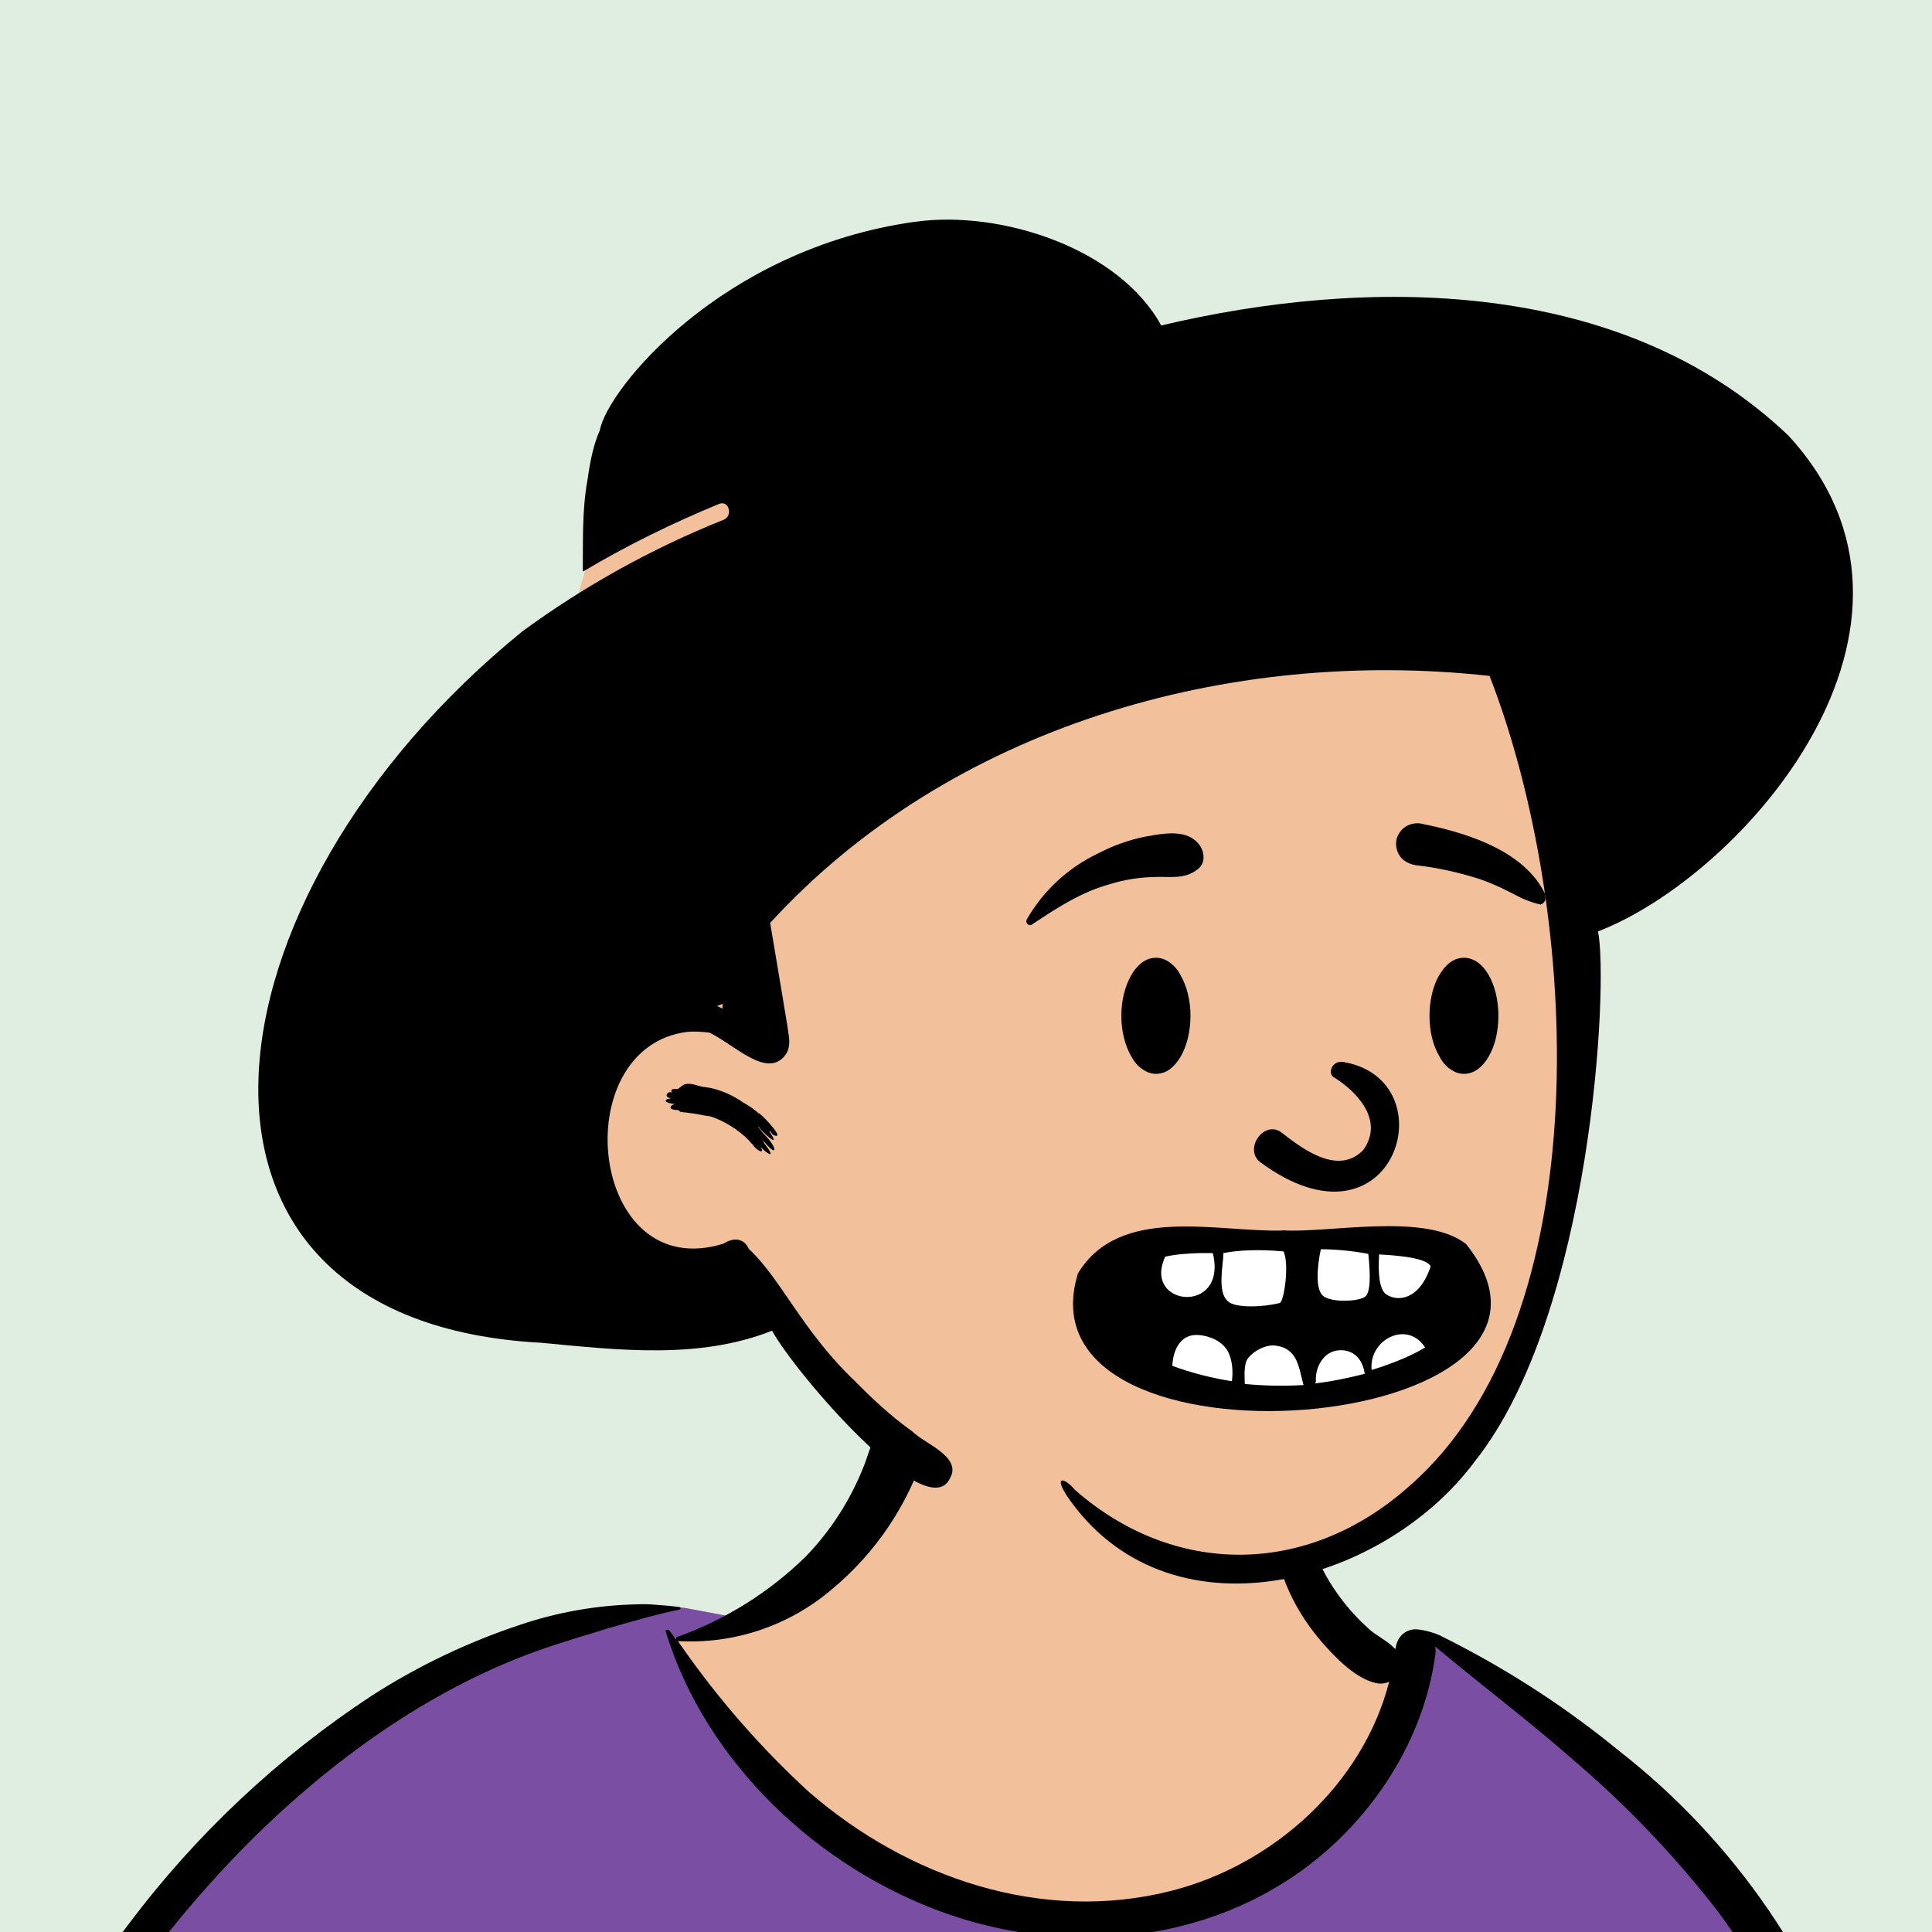
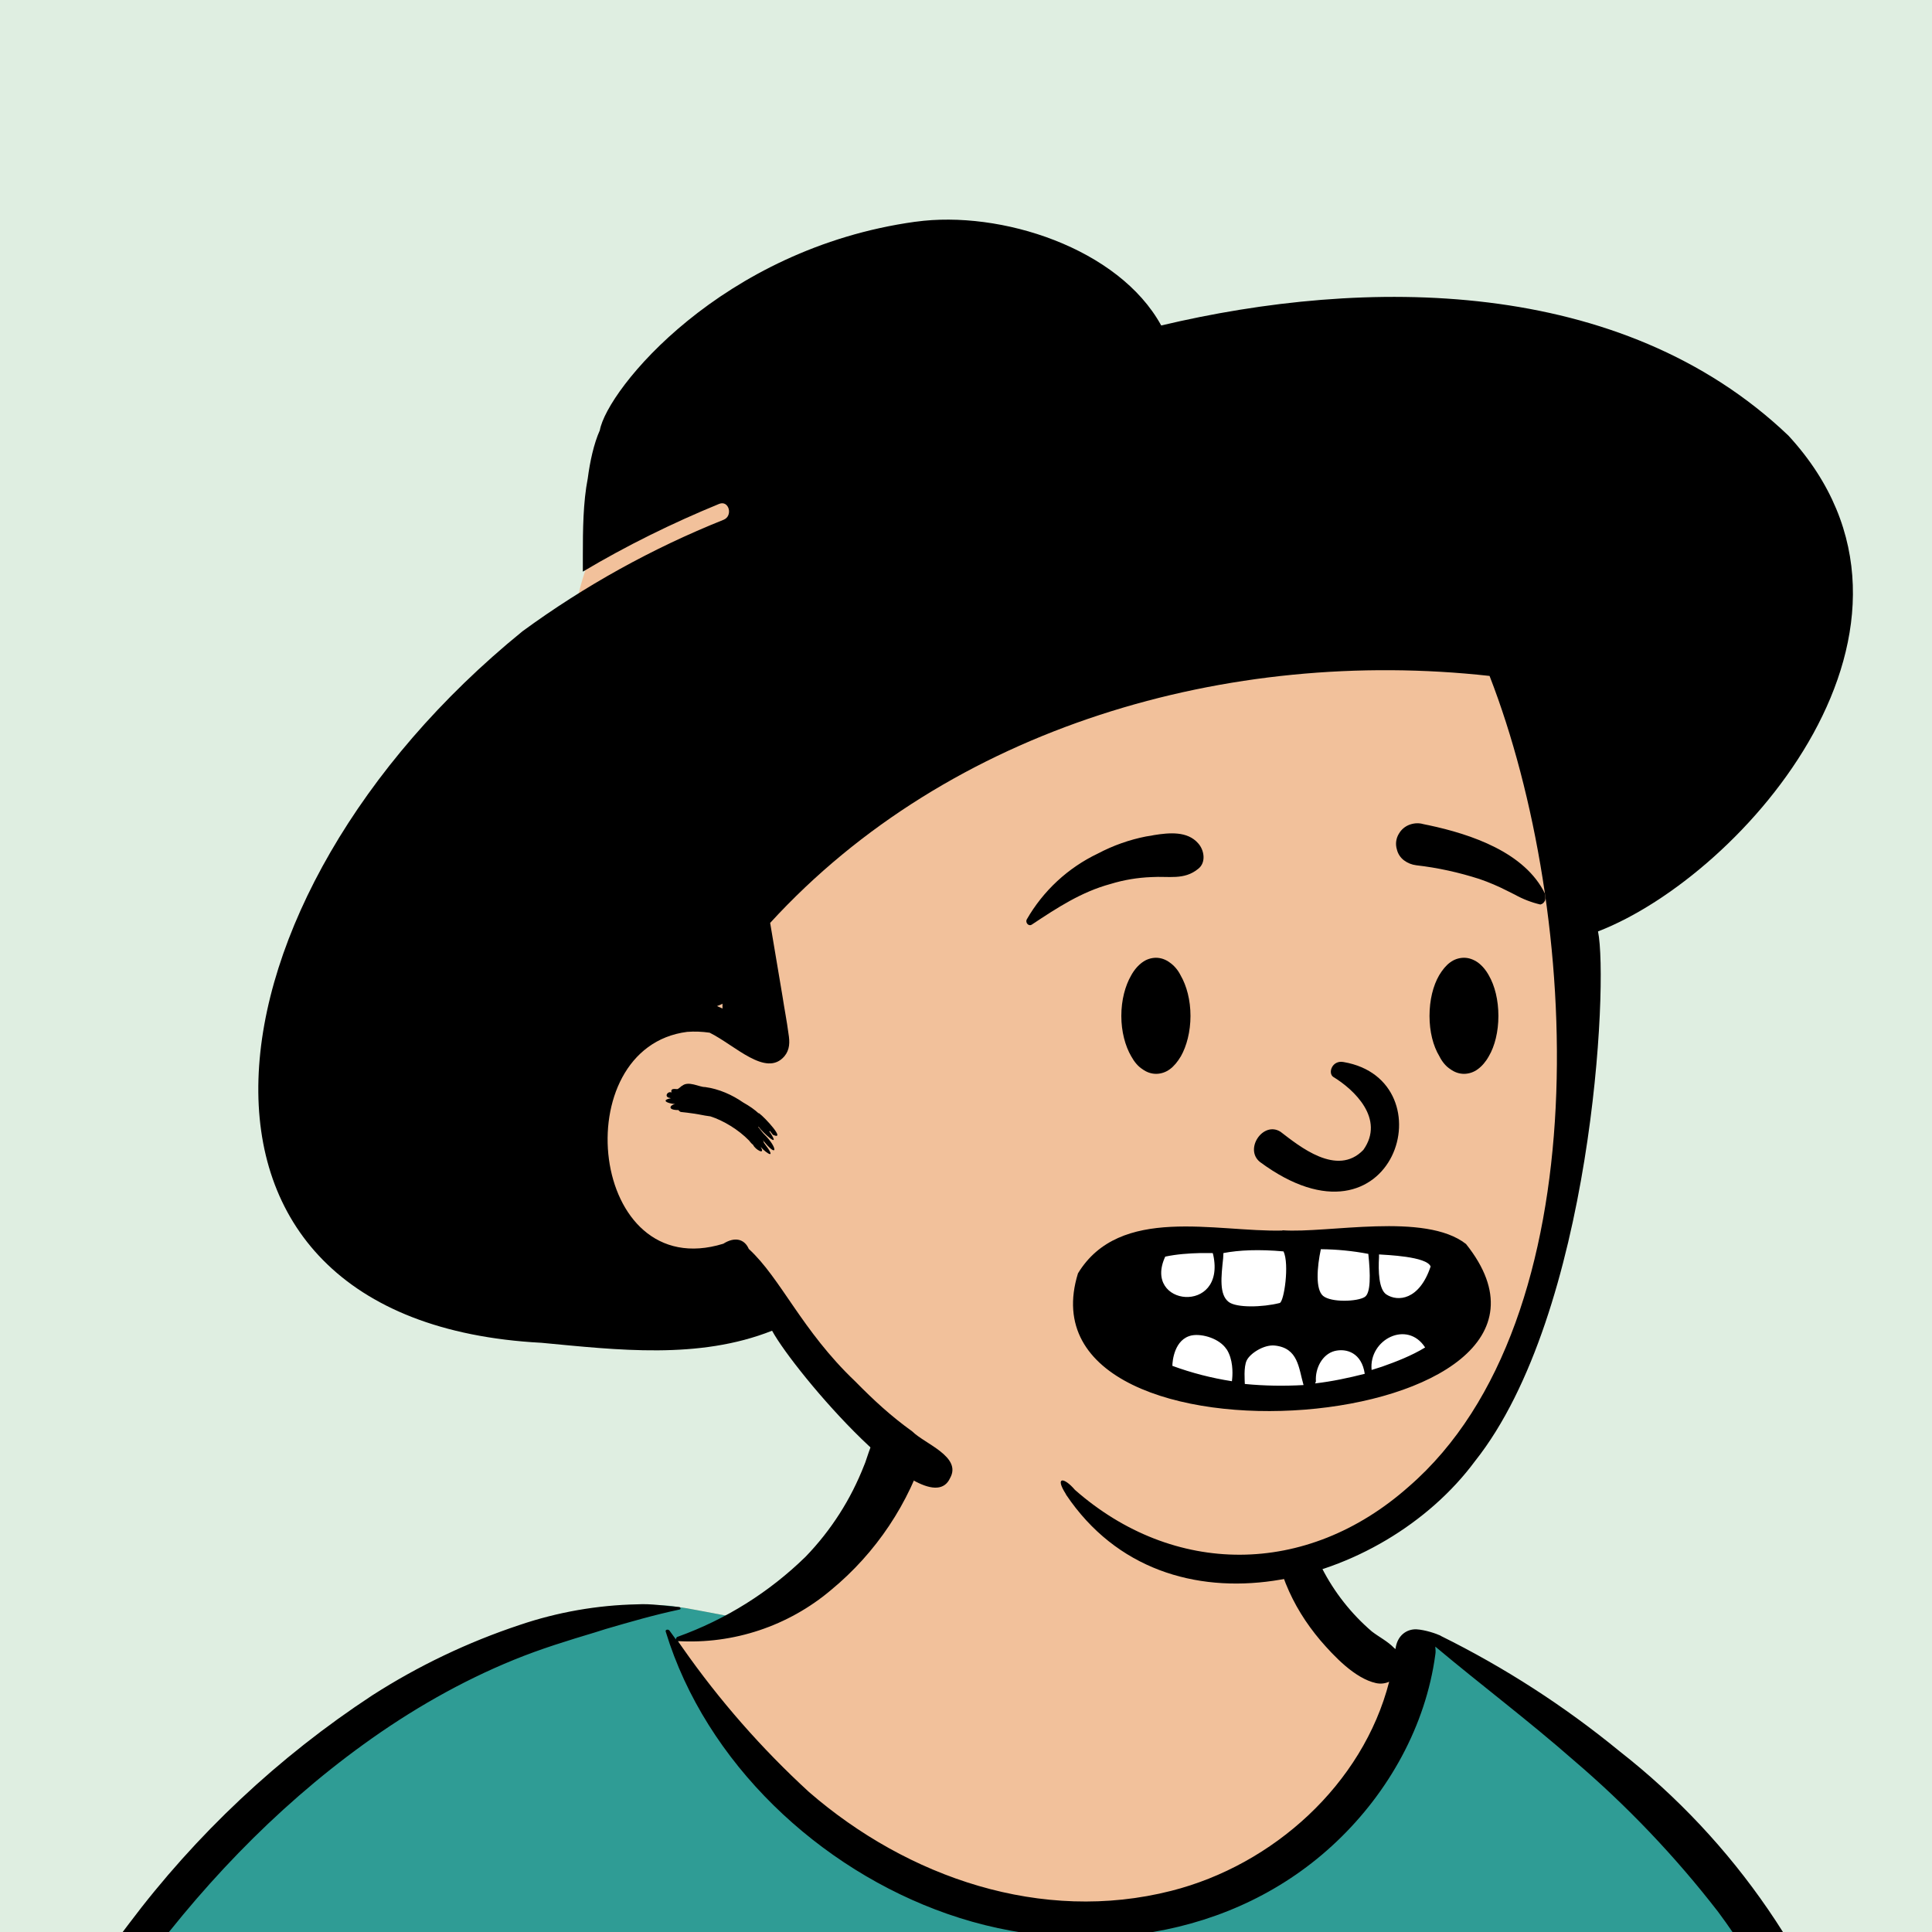
<svg xmlns="http://www.w3.org/2000/svg" viewBox="0 0 704 704" fill="none" shape-rendering="auto">
  <mask id="viewboxMask">
    <rect width="704" height="704" rx="0" ry="0" x="0" y="0" fill="#fff" />
  </mask>
  <g mask="url(#viewboxMask)">
    <rect fill="#dfeee1" width="704" height="704" x="0" y="0" />
    <g fill-rule="evenodd" clip-rule="evenodd">
      <path d="M705.3 1074a2351.1 2351.1 0 0 1-15.6-101c-1-7.7-2.5-16.4 2.7-22 7.3-8 14-14.8 14.8-26.2.8-10.7-2.8-22.4-5-32.8a809.4 809.4 0 0 0-17.3-64.7c-6.6-21.7-13.9-43.2-21.3-64.6-6.9-20-13.5-40.3-22.5-59.5-17-36.5-46-63.5-81.6-81.6-9-4.5-27-20.5-36.3-24-8.5-3.4-8.5 6.3-16.9 2.6-6.7-2.9-13-6.7-16.7-13.2-4-7-14.3-16.9-15.9-25-3.3-17.4.3-32.2-12-45.3a90 90 0 0 0-41.1-23.8c-33.7-9.3-78.5-2.8-98.8 28.5-9.7 14.9-13 33-26.2 45.1-11.4 10.7-8.8 18-23.6 23.4-.9.3-23.6-4.5-24.4-4.2-16.2-3.5-31.7 6.2-46.5 11.8a325.4 325.4 0 0 0-63 32.3 399.2 399.2 0 0 0-102.3 98.5 482.5 482.5 0 0 0-76.4 161c-1.7 6.4-3.5 13-1.5 19.4 1.7 5.3 5.4 9.2 9.8 12.4 6 4.3 18 7 17.7 15.7-.1 6.6-2.4 13.5-3.5 20-1.3 7.7-2.3 15.5-3.4 23.2-4.8 35.4-8.6 71-10.3 106.6a920 920 0 0 0-.5 106c.1 2.3.8 4.5 2 6.2-1 .4-1.2 2.4.1 2.7l2.7.5a12 12 0 0 0 7 2.4l5.5.2c19.3 4 38.6 7.9 58.1 10.8 23.8 3.5 47.6 6.3 71.5 8.7 49.2 4.8 98 3.2 147.1.6a1877 1877 0 0 1 147.4-2c49.2 1.4 98.4 3.5 147.6 4.4 55 1 110-.5 164.8-5 7.5-.5 12.2-6.5 10.7-14-8.9-44.7-19-89.1-27-134Z" fill="#f2c19b" />
-       <path d="m201 597.5 1.2-.4c14.5-5.7 29.6-14.8 45.4-11.4.5-.2 10.8 1.9 17.9 3.2l-6.7 7L247 598c40.7 67.1 88.8 100.7 144.3 100.7 55.5 0 97.7-33.6 126.4-100.7l4-1c.4 0 1 .2 1.5.4 9.3 3.6 27.4 19.6 36.3 24.1 35.6 18 64.5 45 81.6 81.6 8.7 18.6 15.2 38 21.8 57.5l.7 2c7.4 21.4 14.7 43 21.3 64.6 6.3 20.4 12 41 16.6 61.8l.7 2.9c2.2 10.4 5.8 22 5 32.8a29 29 0 0 1-3 10.7l-80.4 29 38.4 261.3c-35.1 1.5-70.3 2-105.5 1.3-49.2-.9-98.4-3-147.6-4.3-47.7-1.2-95.3-.7-143 1.7l-12 .6a946.3 946.3 0 0 1-139.5-1l-3.1-.3v-38.3l16.3-212.9-83-15.6-81.3-39.5a21.7 21.7 0 0 1-5.6-8.8c-1.9-6-.5-12 1-18l.5-1.3a492.8 492.8 0 0 1 76.4-161A399.3 399.3 0 0 1 138 629.7c19.8-13 40.9-23.9 63-32.3Z" fill="#7a4fa3" />
+       <path d="m201 597.5 1.2-.4c14.5-5.7 29.6-14.8 45.4-11.4.5-.2 10.8 1.9 17.9 3.2l-6.7 7L247 598c40.7 67.1 88.8 100.7 144.3 100.7 55.5 0 97.7-33.6 126.4-100.7l4-1c.4 0 1 .2 1.5.4 9.3 3.6 27.4 19.6 36.3 24.1 35.6 18 64.5 45 81.6 81.6 8.7 18.6 15.2 38 21.8 57.5l.7 2c7.4 21.4 14.7 43 21.3 64.6 6.3 20.4 12 41 16.6 61.8l.7 2.9c2.2 10.4 5.8 22 5 32.8a29 29 0 0 1-3 10.7l-80.4 29 38.4 261.3c-35.1 1.5-70.3 2-105.5 1.3-49.2-.9-98.4-3-147.6-4.3-47.7-1.2-95.3-.7-143 1.7l-12 .6a946.3 946.3 0 0 1-139.5-1l-3.1-.3v-38.3l16.3-212.9-83-15.6-81.3-39.5a21.7 21.7 0 0 1-5.6-8.8c-1.9-6-.5-12 1-18l.5-1.3a492.8 492.8 0 0 1 76.4-161A399.3 399.3 0 0 1 138 629.7c19.8-13 40.9-23.9 63-32.3Z" fill="#2f9c95" />
      <path d="M232.2 584.6c5.1-.3 10.3.6 15.4 1 .4.1.6.8 0 .9-9 1.9-18 4.5-26.9 7.1l-3.8 1.2c-10 3-19.8 6-29.6 10-19.4 7.9-37.8 18.5-54.8 30.8C67.2 682.8 20 754.3-9.9 828.3a526 526 0 0 0-24.3 77c-.4 1.6-2 5.4-1 7 .7 1.3 3.6 2.1 5 2.9l4.5 2.3 25.2 12.9 2.3 1.1c38 18.6 78.4 34.4 121 35.5l.4-3.7a342 342 0 0 1 9.9-60c.3-1 1.6-.6 1.7.3 3 23.1 2 46.4 1 69.7-1.8 41-4.3 82.2-6.5 123.3-1.2 20.6-2.6 41-3.9 61.7-1.3 20.5-1.7 41.6-4.7 62-.6 4.6-6 7-10 6.6-4.4-.5-7.9-4.5-8-9 0-11.9 1.5-24 2.4-35.8l2.5-33.8c3.1-41.1 6.8-82.2 10.2-123.3a4771 4771 0 0 1 3.8-43.7C76.4 979.8 34.2 963-6.1 943.5c-.6 13.2-2 26.5-3.4 39.6-3.8 36.8-7.1 73.6-9.6 110.5a2254.2 2254.2 0 0 0-4.2 92.7l-.2 7c0 4.4-.5 8.5-4.3 11.7-3.7 3.3-8.9 3.5-12.6 0-5-4.6-4.2-10.9-4-17.1a1675.6 1675.6 0 0 1 1.8-47.2 1321 1321 0 0 1 10.5-109.5l2-14c3.5-26 7.5-52.7 15.5-77.9-3.1-1.5-6.2-3-9.3-4.7-5.5-2.7-11.2-5.4-16.6-8.4-4.2-2.5-7.9-5.8-9-10.8-1.4-5.5.6-11.5 2-16.9v-.4a502 502 0 0 1 26.6-80 523.2 523.2 0 0 1 67.8-117 353.8 353.8 0 0 1 88.7-83.3 239 239 0 0 1 53.8-25.7 142.6 142.6 0 0 1 42.8-7.5Zm90.1-66c6-6.5 18.1.2 15.2 8.8a108.2 108.2 0 0 1-34.7 52A79.4 79.4 0 0 1 247 598l1.7 2.4a321.1 321.1 0 0 0 46.1 52.6c36 31.2 84.8 48 132 36 37.1-9.4 69.8-38.8 79.4-76.2-1.3.6-3 .9-4.8.5-7.7-1.7-15.3-9.8-20.3-15.6-5.3-6.3-9.5-13-12.6-20.7-5.6-14-7.4-32.1.3-45.7 1-1.7 3-.7 3.3 1l.3 2.5c1.5 12.7 3.3 25 9.3 36.6a76 76 0 0 0 18.2 23.1c2.6 2 5.8 3.6 8.1 6l.5.4c.6-5 4.1-7.3 7.6-7.2 3.3.2 7.3 1.6 8.8 2.3l.1.1a341 341 0 0 1 65.1 42 259 259 0 0 1 88.4 129c7.5 25.3 11.8 51.4 16.3 77.4l2.8 16c4.2 23.9 8.9 48.4 18.4 70.7 2.5 5.7.6 11.1-5.5 13.4A1493 1493 0 0 1 688 953c3.7 16 6 32.5 8.7 48.5 6 34.1 13.2 68 19.4 102 3.2 17.5 6.1 35 9.3 52.3l4.7 25.2 2.4 13.6.1.7c.5 2.4 1 4.9.4 7.3-.8 2.7-2.9 4.6-4.8 6.6-1.6 1.6-3.8 1.6-5.7.7l-.7-.3c-3.4-1.6-6-3.2-7.3-7-.7-2.5-1-5.2-1.5-7.7a3535.6 3535.6 0 0 1-7.8-43.6l-1.6-9.1c-5.2-31.4-10.2-62.9-12.8-94.5-1-14-2.3-28.1-3.5-42.2l-.9-10.5c-1.1-13.3-2.5-27-2.7-40.5l-4.5 1.6L657 964c-5.5 2-12.5 6-18.4 5.2-2.9-.3-5-1.2-6.8-2.9 2 28.8 4.8 57.4 8.5 86a1965.7 1965.7 0 0 0 22 135c.6 3.2 1.4 6.4 1.9 9.6.5 3.7-.5 5.9-2.5 9-1.7 2.4-5 3.7-7.8 2-3.6-2.3-5.5-4.3-6.5-8.4-1-3.7-1.6-7.6-2.3-11.4a1654.2 1654.2 0 0 1-11.4-65.2c-7.8-52-12.7-104.4-15.2-156.8a1388 1388 0 0 1-1.4-77.8c0-13.3.5-26.6 1.4-39.9 1-13.4 3-26.5 4.8-39.8 0-.5.7-.5.7 0 .8 14.9 2.1 29.8 2.8 44.7.6 14.3.9 28.5 1.4 42.8.6 18.7 1.5 37.5 2.7 56.2a9.6 9.6 0 0 1 8.5-3.1c4.7-1 9.7-3.4 14.1-5l16.8-5.5 26.4-8.7a679 679 0 0 1-18-80.8l-2-12.3c-4-24.2-8.5-48.5-15.8-72a229.8 229.8 0 0 0-34.8-68.2 370.2 370.2 0 0 0-52.7-55.3C557 627 539.7 614 523 600c.1.9.2 2 0 3-3.5 25.9-17 50-35.8 67.9-37.7 36-93.6 43.4-142 26.5-46.7-16.3-88-55-102.6-102.8-.3-.8.8-1 1.3-.5l2.4 3.3c0-.4.2-.9.7-1a129 129 0 0 0 46.6-29.2 100.2 100.2 0 0 0 21.3-33.3l.4-1c1.7-5 3.2-10.2 7-14.2Z" fill="#000" />
    </g>
    <g transform="matrix(.99789 0 0 1 156 62)">
      <g fill-rule="evenodd" clip-rule="evenodd">
        <path d="M418.6 283.2c-.4-22.4-.9-45.3-4.2-67.4a101.6 101.6 0 0 0-27.6-57c-32.7-33.5-80-41.7-124.2-49.2l-75.4-12.8c-23-4-47.6-10.1-70.8-4.6a73.6 73.6 0 0 0-30 16.6c-8.7 7.2-17.9 15-23.7 24.7a91.8 91.8 0 0 0-9.7 32.1 469.6 469.6 0 0 0 .7 167.7l1 5.7a60 60 0 0 0-3.7 20.7c.3 20.6 17.7 33.5 35.2 40.5 10.1 4 20.7 6.7 30.7 11.2a69 69 0 0 1 24.8 21.2 241 241 0 0 0 46.7 44.2c37.3 26.6 84.6 39.1 129.9 29.6 10.9-2.3 21.8-5.9 31.6-11.2a70.7 70.7 0 0 0 24.6-23.5c12-18 20.7-38.2 27.3-58.8 6.7-21 11.5-42 14-63.9 2.6-21.8 3.2-43.9 2.8-65.8Z" fill="#f2c19b" />
        <path d="M178 18.8c31.1-4.3 74.2 9.6 89.7 37.8C342 39 435.5 38.5 496.7 96.7c63.8 69.1-16.3 160.2-69.5 180.7 3.9 18.8-2.2 139.3-44.9 193C348.5 516 269.6 537 233 482.7l-.2-.4c-4-6.3-.6-6.1 3.4-1.4 35.8 31.4 84.4 32 121.9-1.2 70.2-60.7 63-209.4 29.5-295.4-95.1-10.5-197 18.4-262.7 90l4.5 26.7c.7 4.6 1.6 9.1 2.2 13.7.5 3 .5 5.8-1.5 8.2-6.7 7.8-18-4-27.3-8.6-2.8-.4-5.5-.5-8.2-.3-44.7 5.7-35.9 92.3 13.2 77.2 4.1-2.6 7.7-1.8 9.3 1.9 11.7 10.7 19.4 29.8 38.8 48.2 6.9 7 13.1 12.7 20.9 18.3 4.5 4.5 18.2 9.2 13.8 17-8.2 17.9-56.5-38.2-65-53.7-26.8 10.6-56.5 7-84.2 4.4C-105 419.6-85.5 265.3 34.5 168a335.5 335.5 0 0 1 73.4-40.6c3.5-1.4 2-7.2-1.6-5.8-17.1 7-33.8 15.2-49.8 24.7v-5.7c0-9.6.1-19.6 1.8-28.3.8-6.1 2.2-12.6 4.4-17.5 2.7-14.9 44.4-66.2 115.2-76Zm-85.4 315c2.3-2.2 6.5.4 8.5.3 5.2.7 10 2.9 13.9 5.6 2.5 1.4 4.3 2.7 5.7 4v-.1l.2.1c2.1 1.5 10 10.1 5 7.8l-1.1-1.4-.2.2.3.4c4.2 6.4-3-.3-4.2-2.1h-.2l1.5 1.9.5.6.3.3c4.9 4.8 5 9.1-.6 2 .2.3.4.7.4 1l.3.4c4.5 5.8.9 3.7-1.3 1.3l-.2-.2c2 3.2-2 1-2.7-.7-.9-.7-1.3-1.4-1.5-1.6-3.9-4-9.4-7.3-14.1-8.8l-2-.3c-3-.6-5.8-1-8.7-1.3-.3 0-.7-.3-1-.7-4.3 0-3-1.9-1.2-2.2H90c-2.8-.3-4.7-1.3-1.9-2h.4l-.1-.2c-2.5-.3-.9-2.7.5-2-.6-2 2-1 2.3-1.3l.7-.5c.8-.6.4-.5.8-.6Zm15-30.1-.6.3-1.5.6 2 .9V303.7Z" fill="#000" />
      </g>
    </g>
    <g transform="translate(315 248)">
      <g fill-rule="evenodd" clip-rule="evenodd">
        <path d="M97.8 210.4c16.7-11.2 101.5-9 109.3-.4 7.9 8.6 26 33.1-12.8 45.2-38.7 12-86.7 7.9-99.2-7l-.7-.8c-11.8-14.4-13-26 3.4-37Z" fill="#fff" />
        <path d="M170.8 144.4c7.6 4.6 19 15.3 11 26.6-9.6 10-23.4-1.4-30.2-6.6-6.3-4-13.3 6.3-7.5 11 49 36.3 69-29.8 30.5-36.4-4.2-.8-5.8 4-3.8 5.4Zm-68.2-87.6 1.9-.3 1-.2c5.6-.9 12.2-1.5 16.1 3 2.2 2.4 3 7 0 9.3-5.1 4.2-10.8 2.6-17 3-5.1.2-10 1-14.9 2.5C79 77 70.2 82.8 61 88.9c-1.2.8-2.4-.7-1.9-1.8a59.3 59.3 0 0 1 26-24.1 64 64 0 0 1 17.5-6.2Zm49.7 143.5c16.5 1.2 52-6.7 66.9 5C274.9 275 54 293 77.8 216c15.2-25 50.2-15 74.5-15.6Zm-2.8 42c-4-.4-9 2.9-10.2 5.4-1.2 2.4-.7 7.7-.7 8.6 7.1.7 14.3.8 21.4.4-1.8-6.2-1.9-13.5-10.5-14.4Zm32.8 10.3c-1.1-7.6-6.6-9.4-11-8.3-4.5 1.2-7.1 6.3-6.8 11 0 .3-.2.5-.3.8 6.1-.7 12.2-2 18.1-3.5Zm-50.4-9c-2.5-3.8-8.7-5.7-12.6-5-6.4 1.3-7.1 9.4-7.1 11.1a113 113 0 0 0 21.7 5.6l.1-1c.2-2.1.3-7-2-10.6Zm72.4-.6c-6.5-10.1-20.6-2.9-19.5 8.2l3.8-1.2c5.1-1.8 10.8-4 15.7-7Zm-51.6-35c-8.9-.8-16.1-.5-21.9.6l-.1 1.9c-.7 6.7-1.5 13.2 2 15.9 2.8 2.2 12.3 2 18.6.4 1.6-.4 3.6-14.2 1.4-18.8Zm13.6-.8c-1.4 6.6-2 14.6.8 17 3 2.5 12.6 2.1 15.2.4 2.2-1.4 2.1-8.1 1.3-15.7a96 96 0 0 0-17.3-1.7Zm-39.4 1.4h-4.5c-4.1.1-8.6.4-12.8 1.3-8.4 18.1 22.2 21.3 17.5-.6l-.2-.7Zm60.6.5v1c-.3 5-.1 11.8 2.7 13.6 4.1 2.7 12 2.1 16.1-10.2-1.4-3.7-16.2-4.2-18.8-4.4ZM106.2 101c1.8 0 3.5.6 5 1.7 1.6 1.1 3 2.7 4 4.7 2.2 3.8 3.6 9 3.6 14.8 0 5.7-1.4 11-3.5 14.7-1.2 2-2.5 3.6-4 4.7a8.5 8.5 0 0 1-5 1.7c-1.8 0-3.5-.6-5-1.7-1.6-1-3-2.7-4.1-4.7-2.2-3.8-3.6-9-3.6-14.7 0-5.8 1.4-11 3.6-14.8 1.1-2 2.5-3.6 4-4.7a8.5 8.5 0 0 1 5-1.7Zm112.3 0c1.7 0 3.4.6 5 1.7 1.5 1.1 2.9 2.7 4 4.7 2.2 3.8 3.5 9 3.5 14.8 0 5.7-1.3 11-3.5 14.7-1.1 2-2.5 3.6-4 4.7a8.5 8.5 0 0 1-5 1.7c-1.8 0-3.5-.6-5-1.7-1.6-1-3-2.7-4-4.7-2.3-3.8-3.6-9-3.6-14.7 0-5.8 1.3-11 3.5-14.8 1.2-2 2.5-3.6 4-4.7a8.5 8.5 0 0 1 5-1.7Zm-15.3-48.8 1.4.3 1 .2c15.5 3.3 35.1 9.9 42.4 25 .3 2.1 0 2.6-.3 2.9-.2.3-.4.7-1.4 1A36 36 0 0 1 237 78l-2.8-1.4a77.7 77.7 0 0 0-10.1-4.3c-7.5-2.4-15.1-4.1-23-5a9.4 9.4 0 0 1-4.5-1.8 7 7 0 0 1-2.6-4 7 7 0 0 1 .8-5.8 7.4 7.4 0 0 1 3.6-3.1c1.5-.6 3.2-.8 4.9-.4Z" fill="#000" />
      </g>
    </g>
    <g transform="translate(279 400)" />
    <g transform="translate(179 343)" />
    <g transform="translate(203 303)" />
  </g>
</svg>
